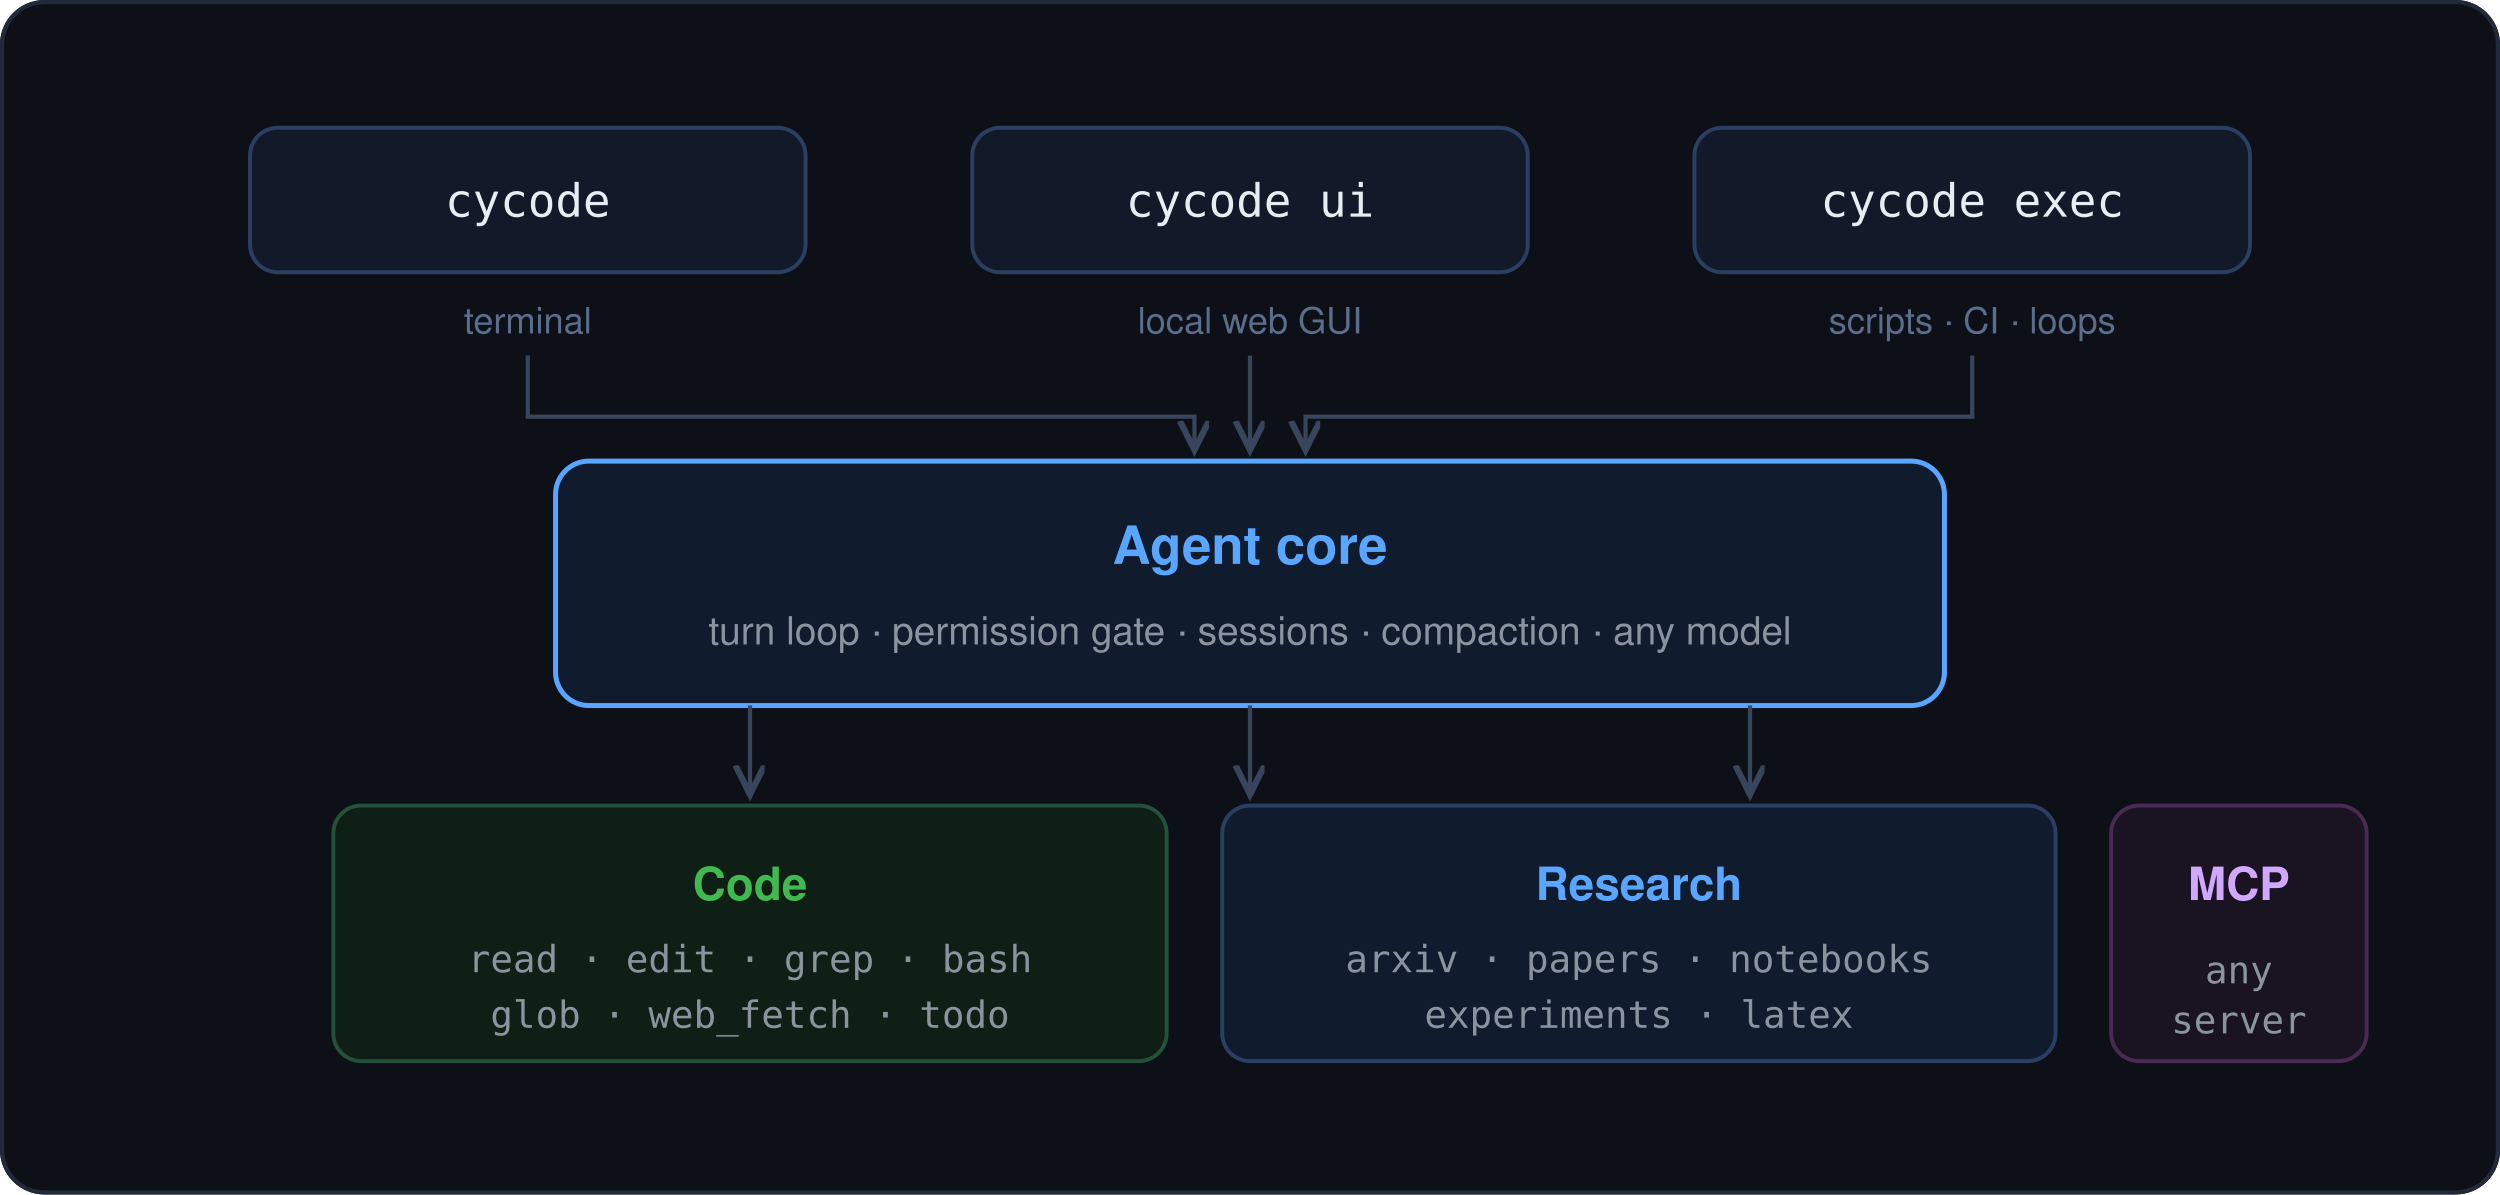
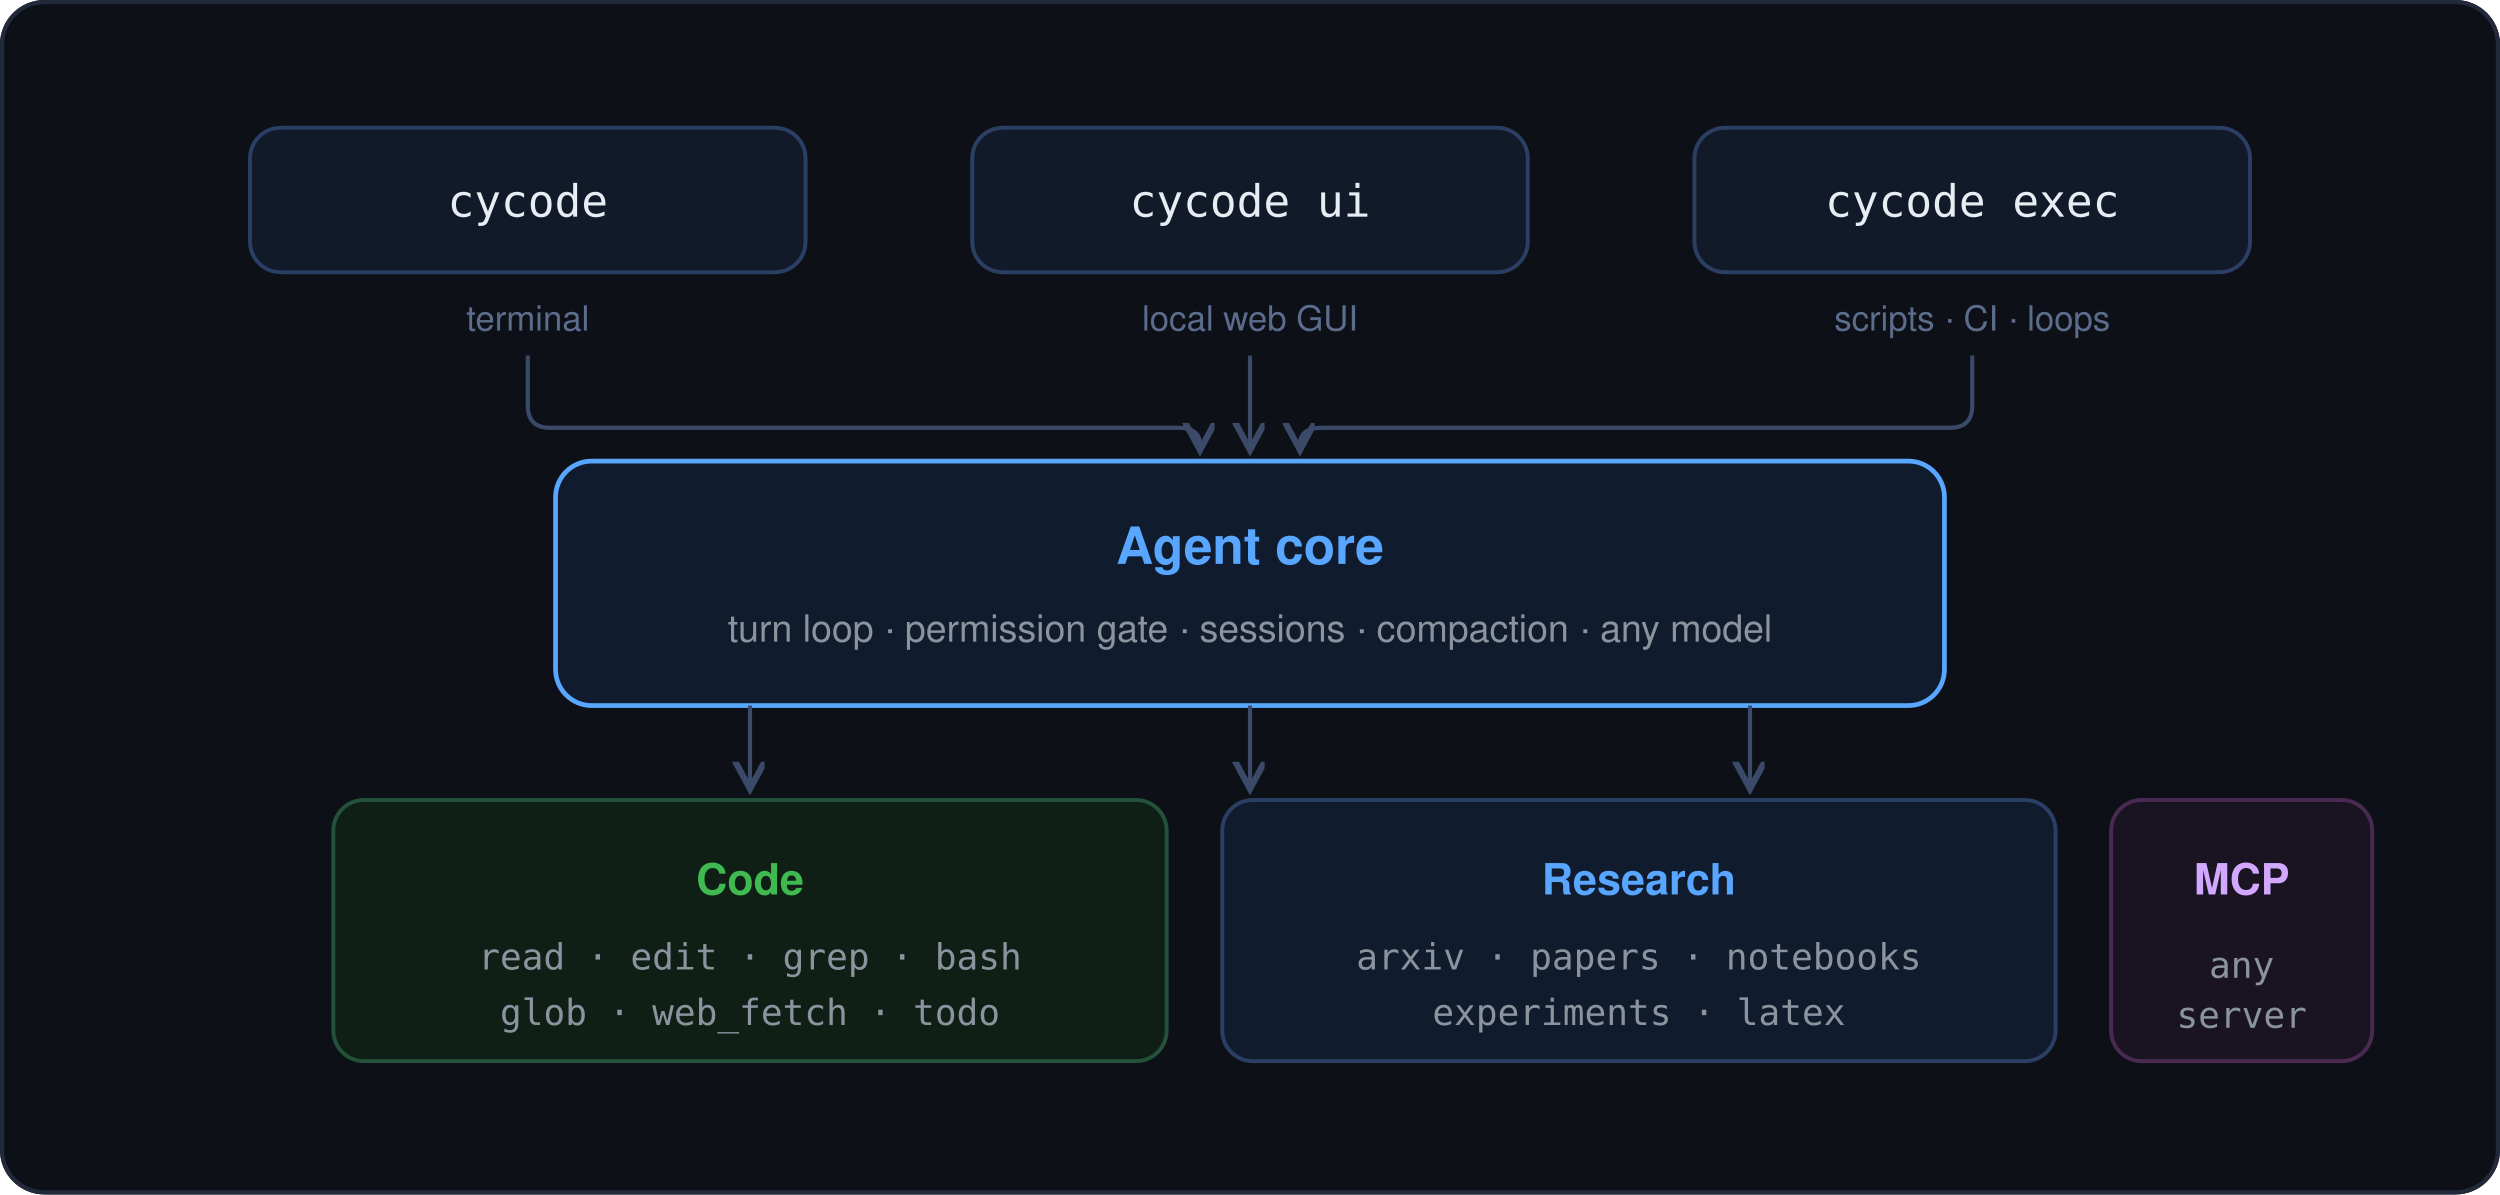
<svg xmlns="http://www.w3.org/2000/svg" width="900" height="430" viewBox="0 0 900 430" fill="none" role="img" aria-label="CYCode architecture: three frontends, one agent core, one permission gate, three tool families">
  <defs>
-     <marker id="arr" markerWidth="9" markerHeight="9" refX="7" refY="3.5" orient="auto">
-       <path d="M0,0 L7,3.5 L0,7" stroke="#39455c" stroke-width="1.5" fill="none" />
+     <marker id="arr" markerWidth="9" markerHeight="9" refX="6.5" refY="3.5" orient="auto">
+       <path d="M0,0 L6.5,3.5 L0,7" stroke="#3a4a68" stroke-width="1.5" fill="none" stroke-linecap="round" />
    </marker>
  </defs>
  <rect width="900" height="430" rx="16" fill="#0d1117" />
  <rect x="0.75" y="0.75" width="898.5" height="428.5" rx="15.25" stroke="#21293a" stroke-width="1.5" />
  <g font-family="-apple-system, 'Segoe UI', Helvetica, Arial, sans-serif" text-anchor="middle">
-     <g font-size="16.5">
-       <rect x="90" y="46" width="200" height="52" rx="10" fill="#121a29" stroke="#2a3f63" stroke-width="1.4" />
-       <text x="190" y="78" fill="#e6edf3" font-family="ui-monospace, Menlo, Consolas, monospace">cycode</text>
-       <rect x="350" y="46" width="200" height="52" rx="10" fill="#121a29" stroke="#2a3f63" stroke-width="1.4" />
-       <text x="450" y="78" fill="#e6edf3" font-family="ui-monospace, Menlo, Consolas, monospace">cycode ui</text>
-       <rect x="610" y="46" width="200" height="52" rx="10" fill="#121a29" stroke="#2a3f63" stroke-width="1.4" />
-       <text x="710" y="78" fill="#e6edf3" font-family="ui-monospace, Menlo, Consolas, monospace">cycode exec</text>
+     <g font-family="ui-monospace, 'SF Mono', Menlo, Consolas, monospace" font-size="16">
+       <rect x="90" y="46" width="200" height="52" rx="11" fill="#121a29" stroke="#2a3f63" stroke-width="1.4" />
+       <text x="190" y="78" fill="#e6edf3">cycode</text>
+       <rect x="350" y="46" width="200" height="52" rx="11" fill="#121a29" stroke="#2a3f63" stroke-width="1.4" />
+       <text x="450" y="78" fill="#e6edf3">cycode ui</text>
+       <rect x="610" y="46" width="200" height="52" rx="11" fill="#121a29" stroke="#2a3f63" stroke-width="1.4" />
+       <text x="710" y="78" fill="#e6edf3">cycode exec</text>
    </g>
-     <g font-size="13" fill="#5b6c8c">
-       <text x="190" y="120">terminal</text>
-       <text x="450" y="120">local web GUI</text>
-       <text x="710" y="120">scripts · CI · loops</text>
+     <g font-size="12.5" fill="#5b6c8c">
+       <text x="190" y="119">terminal</text>
+       <text x="450" y="119">local web GUI</text>
+       <text x="710" y="119">scripts · CI · loops</text>
    </g>
-     <path d="M190 128 V150 H430 V162" stroke="#39455c" stroke-width="1.5" fill="none" marker-end="url(#arr)" />
-     <path d="M450 128 V162" stroke="#39455c" stroke-width="1.5" fill="none" marker-end="url(#arr)" />
-     <path d="M710 128 V150 H470 V162" stroke="#39455c" stroke-width="1.5" fill="none" marker-end="url(#arr)" />
-     <rect x="200" y="166" width="500" height="88" rx="12" fill="#101b2e" stroke="#58a6ff" stroke-width="1.8" />
-     <text x="450" y="203" font-size="19" font-weight="700" fill="#58a6ff">Agent core</text>
-     <text x="450" y="232" font-size="14" fill="#8b949e">turn loop · permission gate · sessions · compaction · any model</text>
-     <path d="M270 254 V286" stroke="#39455c" stroke-width="1.5" fill="none" marker-end="url(#arr)" />
-     <path d="M450 254 V286" stroke="#39455c" stroke-width="1.5" fill="none" marker-end="url(#arr)" />
-     <path d="M630 254 V286" stroke="#39455c" stroke-width="1.5" fill="none" marker-end="url(#arr)" />
-     <g font-size="16.5" font-weight="700">
-       <rect x="120" y="290" width="300" height="92" rx="10" fill="#0f1f16" stroke="#23513a" stroke-width="1.4" />
-       <text x="270" y="324" fill="#3fb950">Code</text>
-       <rect x="440" y="290" width="300" height="92" rx="10" fill="#101b2e" stroke="#2a3f63" stroke-width="1.4" />
-       <text x="590" y="324" fill="#58a6ff">Research</text>
-       <rect x="760" y="290" width="92" height="92" rx="10" fill="#1a1422" stroke="#4a2a52" stroke-width="1.4" />
-       <text x="806" y="324" fill="#d2a8ff">MCP</text>
+     <path d="M190 128 V146 Q190 154 198 154 H424 Q432 154 432 160 V162" stroke="#3a4a68" stroke-width="1.5" fill="none" marker-end="url(#arr)" />
+     <path d="M450 128 V162" stroke="#3a4a68" stroke-width="1.5" fill="none" marker-end="url(#arr)" />
+     <path d="M710 128 V146 Q710 154 702 154 H476 Q468 154 468 160 V162" stroke="#3a4a68" stroke-width="1.5" fill="none" marker-end="url(#arr)" />
+     <rect x="200" y="166" width="500" height="88" rx="13" fill="#101b2e" stroke="#58a6ff" stroke-width="1.7" />
+     <text x="450" y="203" font-size="18.5" font-weight="700" fill="#58a6ff">Agent core</text>
+     <text x="450" y="231" font-size="13.5" fill="#8b949e">turn loop · permission gate · sessions · compaction · any model</text>
+     <path d="M270 254 V284" stroke="#3a4a68" stroke-width="1.5" fill="none" marker-end="url(#arr)" />
+     <path d="M450 254 V284" stroke="#3a4a68" stroke-width="1.5" fill="none" marker-end="url(#arr)" />
+     <path d="M630 254 V284" stroke="#3a4a68" stroke-width="1.5" fill="none" marker-end="url(#arr)" />
+     <g font-size="15.5" font-weight="700">
+       <rect x="120" y="288" width="300" height="94" rx="11" fill="#0f1f16" stroke="#23513a" stroke-width="1.4" />
+       <text x="270" y="322" fill="#3fb950">Code</text>
+       <rect x="440" y="288" width="300" height="94" rx="11" fill="#101b2e" stroke="#2a3f63" stroke-width="1.4" />
+       <text x="590" y="322" fill="#58a6ff">Research</text>
+       <rect x="760" y="288" width="94" height="94" rx="11" fill="#1a1422" stroke="#4a2a52" stroke-width="1.4" />
+       <text x="807" y="322" fill="#d2a8ff">MCP</text>
    </g>
-     <g font-size="13.5" fill="#8b949e" font-family="ui-monospace, Menlo, Consolas, monospace">
-       <text x="270" y="350">read · edit · grep · bash</text>
-       <text x="270" y="370">glob · web_fetch · todo</text>
-       <text x="590" y="350">arxiv · papers · notebooks</text>
-       <text x="590" y="370">experiments · latex</text>
-       <text x="806" y="354">any</text>
-       <text x="806" y="372">server</text>
+     <g font-size="13" fill="#8b949e" font-family="ui-monospace, 'SF Mono', Menlo, Consolas, monospace">
+       <text x="270" y="349">read · edit · grep · bash</text>
+       <text x="270" y="369">glob · web_fetch · todo</text>
+       <text x="590" y="349">arxiv · papers · notebooks</text>
+       <text x="590" y="369">experiments · latex</text>
+       <text x="807" y="352">any</text>
+       <text x="807" y="370">server</text>
    </g>
  </g>
</svg>
